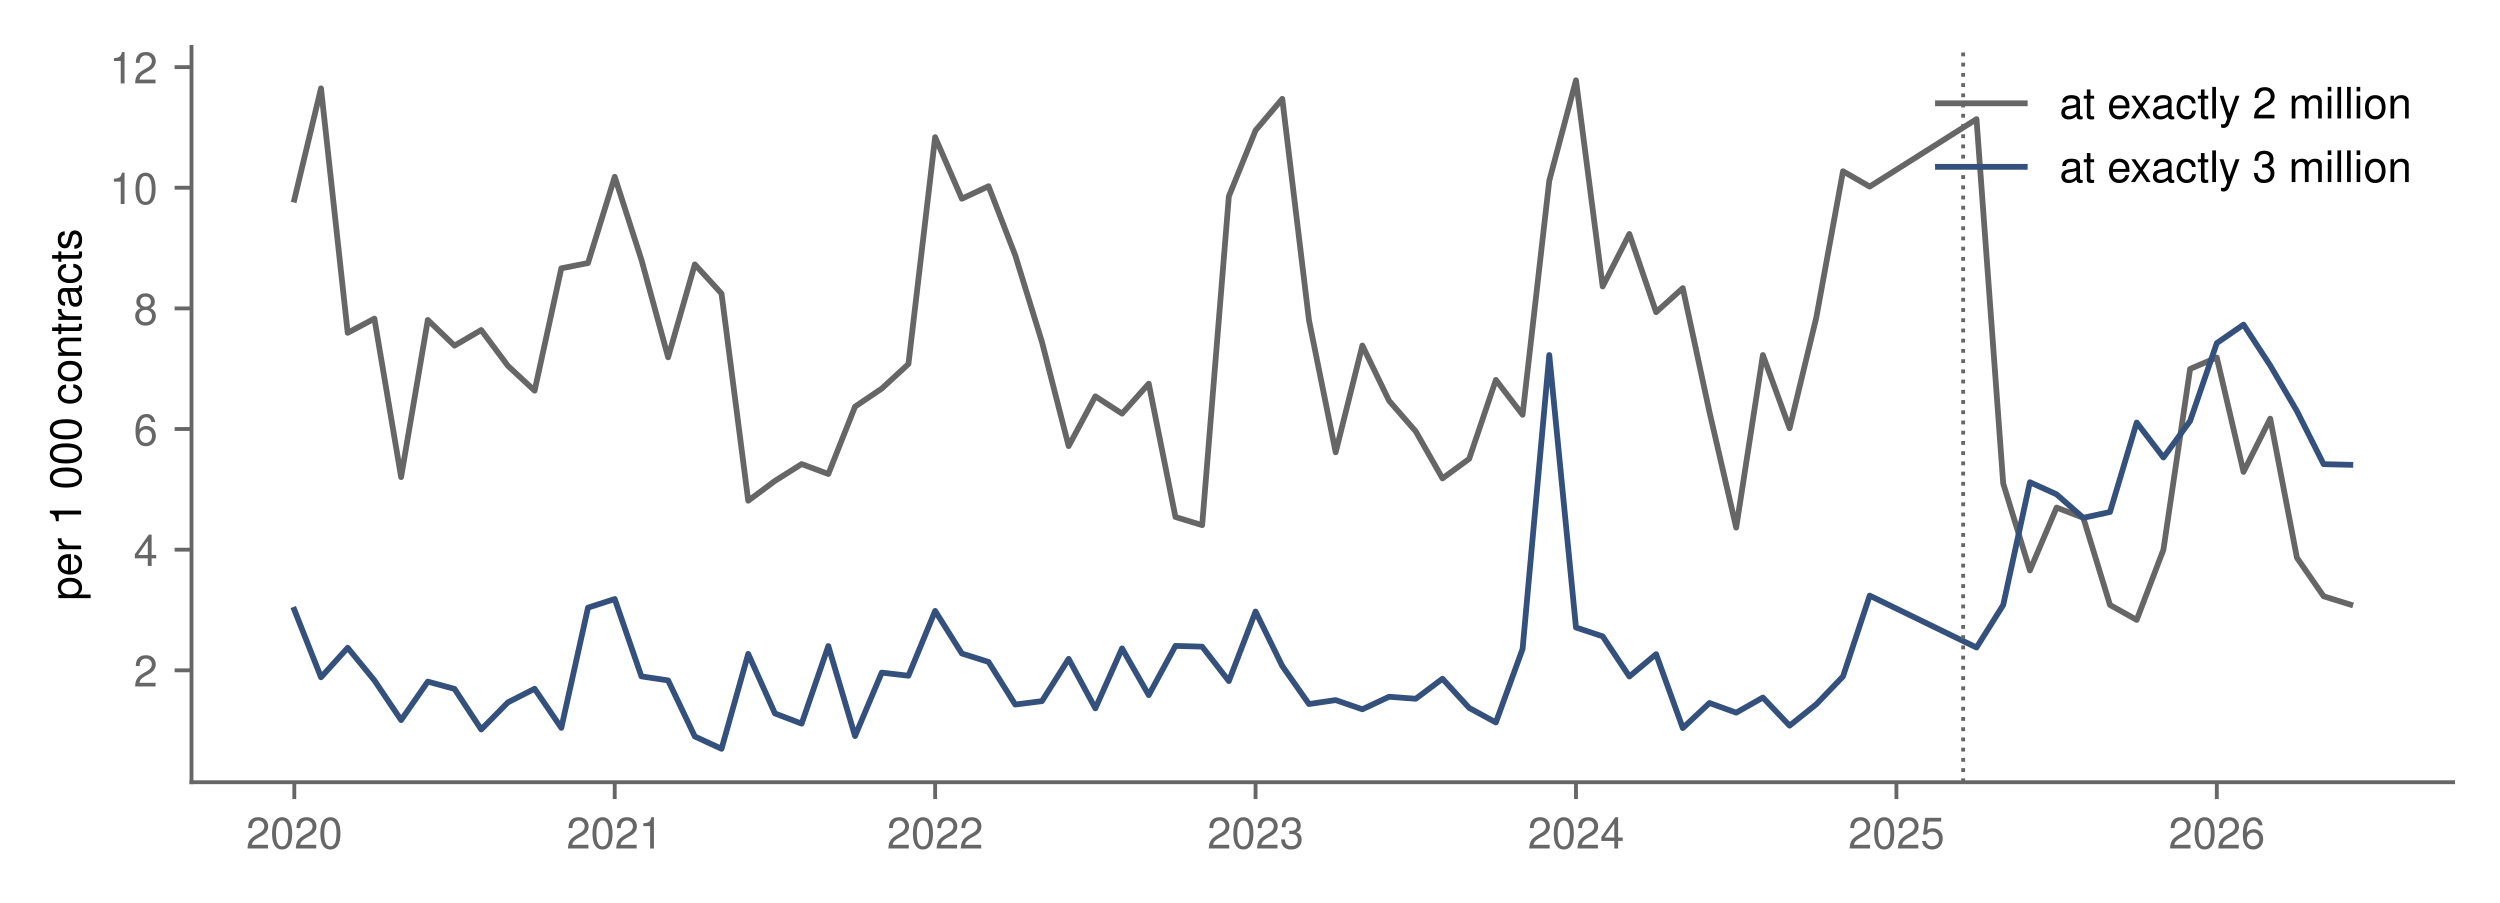
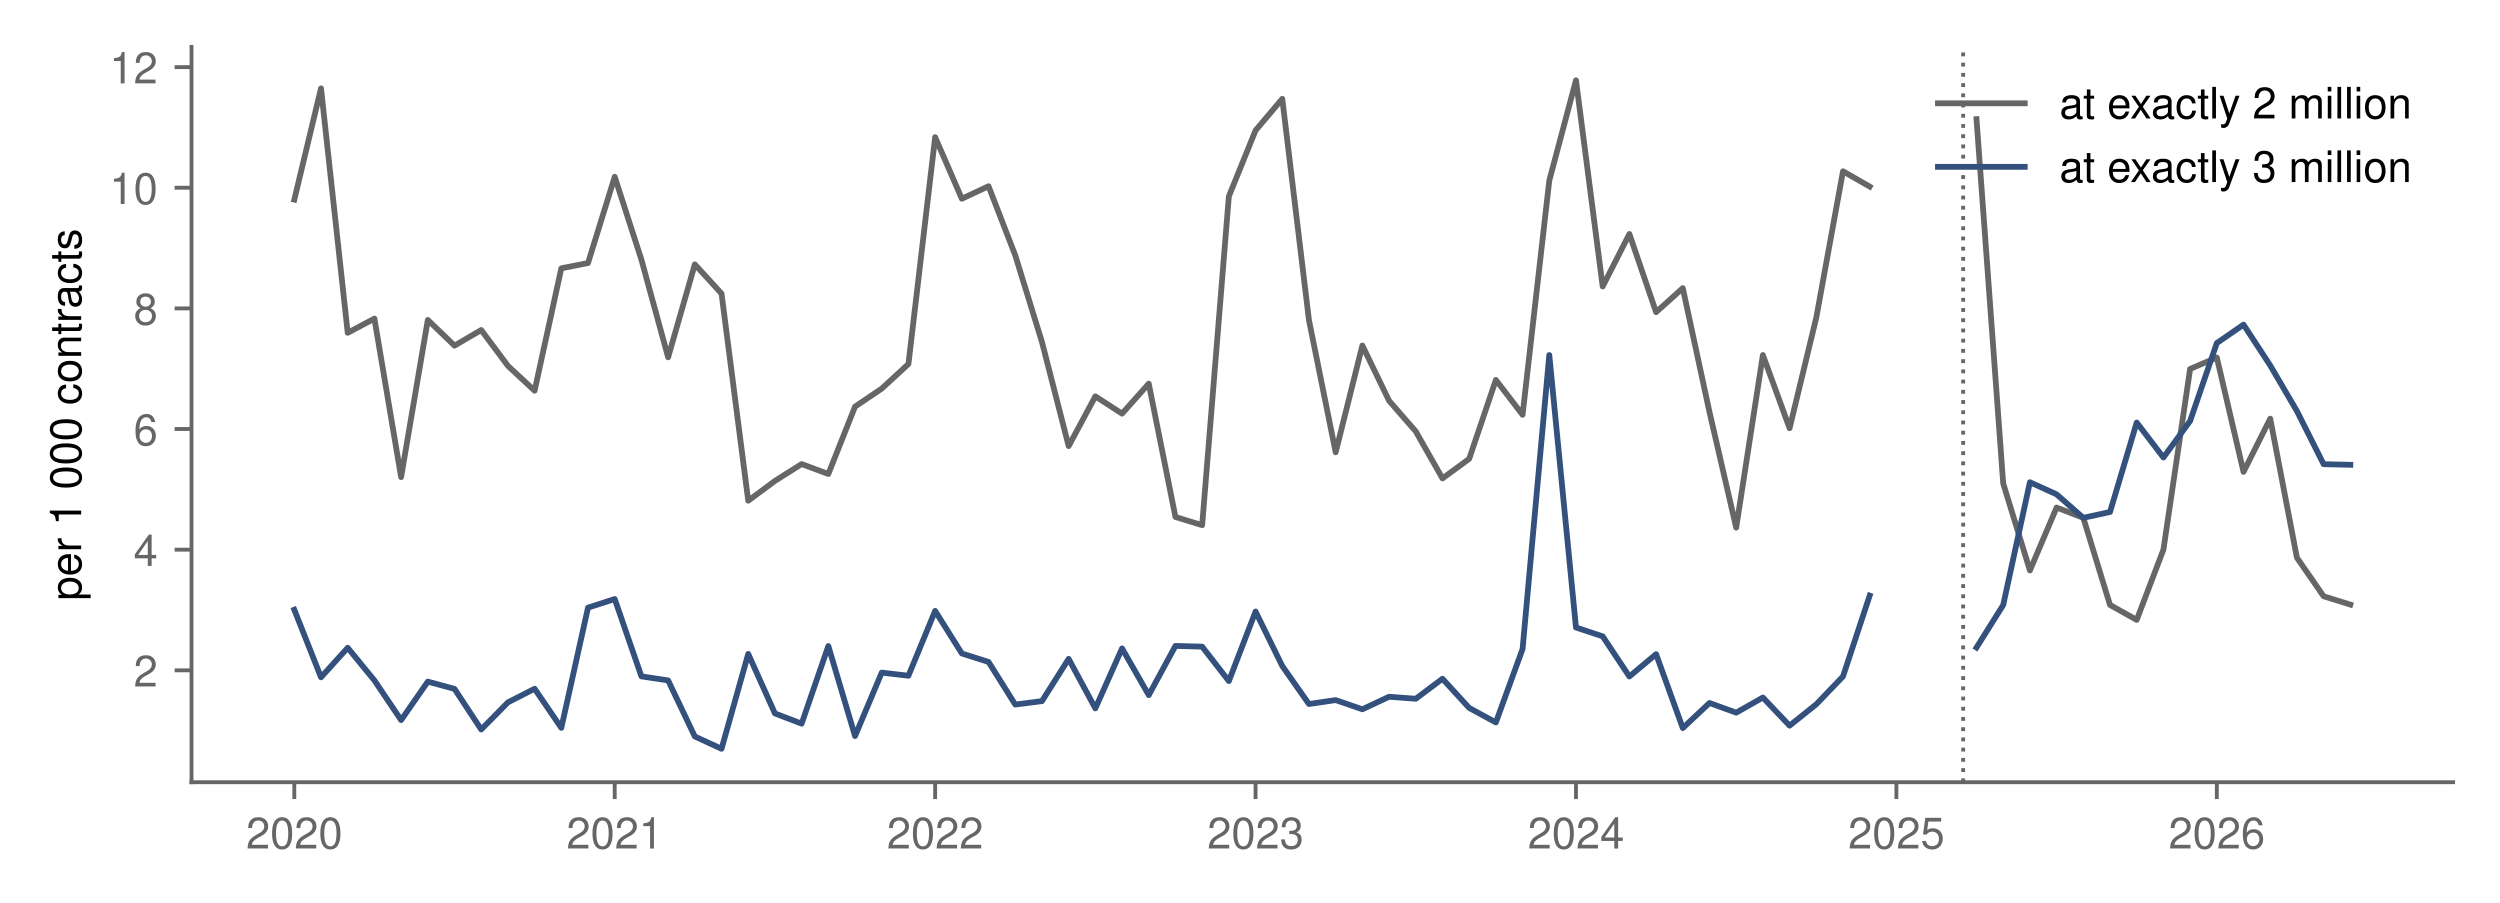
<svg xmlns="http://www.w3.org/2000/svg" xmlns:xlink="http://www.w3.org/1999/xlink" width="518.4pt" height="187.2pt" viewBox="0 0 518.4 187.2" version="1.1">
  <defs>
    <style type="text/css">*{stroke-linejoin: round; stroke-linecap: butt}</style>
  </defs>
  <g id="figure_1">
    <g id="patch_1">
      <path d="M 0 187.2  L 518.4 187.2  L 518.4 0  L 0 0  z " style="fill: #ffffff" />
    </g>
    <g id="axes_1">
      <g id="patch_2">
        <path d="M 39.71 162.201  L 508.68 162.201  L 508.68 9.72  L 39.71 9.72  z " style="fill: #ffffff" />
      </g>
      <g id="matplotlib.axis_1">
        <g id="xtick_1">
          <g id="line2d_1">
            <defs>
-               <path id="m3c8cbec8dd" d="M 0 0  L 0 3.5  " style="stroke: #666666; stroke-width: 0.8" />
+               <path id="mb57c4b93eb" d="M 0 0  L 0 3.5  " style="stroke: #666666; stroke-width: 0.8" />
            </defs>
            <g>
-               <use xlink:href="#m3c8cbec8dd" x="61.027" y="162.201" style="fill: #666666; stroke: #666666; stroke-width: 0.8" />
+               <use xlink:href="#mb57c4b93eb" x="61.027" y="162.201" style="fill: #666666; stroke: #666666; stroke-width: 0.8" />
            </g>
          </g>
          <g id="text_1">
            <text style="font-size: 9px; font-family: 'Helvetica'; text-anchor: middle; fill: #666666" x="61.027" y="175.951" transform="rotate(-0 61.02682 175.9507)">2020</text>
          </g>
        </g>
        <g id="xtick_2">
          <g id="line2d_2">
            <g>
-               <use xlink:href="#m3c8cbec8dd" x="127.469" y="162.201" style="fill: #666666; stroke: #666666; stroke-width: 0.8" />
+               <use xlink:href="#mb57c4b93eb" x="127.469" y="162.201" style="fill: #666666; stroke: #666666; stroke-width: 0.8" />
            </g>
          </g>
          <g id="text_2">
            <text style="font-size: 9px; font-family: 'Helvetica'; text-anchor: middle; fill: #666666" x="127.469" y="175.951" transform="rotate(-0 127.4688 175.9507)">2021</text>
          </g>
        </g>
        <g id="xtick_3">
          <g id="line2d_3">
            <g>
-               <use xlink:href="#m3c8cbec8dd" x="193.911" y="162.201" style="fill: #666666; stroke: #666666; stroke-width: 0.8" />
+               <use xlink:href="#mb57c4b93eb" x="193.911" y="162.201" style="fill: #666666; stroke: #666666; stroke-width: 0.8" />
            </g>
          </g>
          <g id="text_3">
            <text style="font-size: 9px; font-family: 'Helvetica'; text-anchor: middle; fill: #666666" x="193.911" y="175.951" transform="rotate(-0 193.9109 175.9507)">2022</text>
          </g>
        </g>
        <g id="xtick_4">
          <g id="line2d_4">
            <g>
-               <use xlink:href="#m3c8cbec8dd" x="260.353" y="162.201" style="fill: #666666; stroke: #666666; stroke-width: 0.8" />
+               <use xlink:href="#mb57c4b93eb" x="260.353" y="162.201" style="fill: #666666; stroke: #666666; stroke-width: 0.8" />
            </g>
          </g>
          <g id="text_4">
            <text style="font-size: 9px; font-family: 'Helvetica'; text-anchor: middle; fill: #666666" x="260.353" y="175.951" transform="rotate(-0 260.3529 175.9507)">2023</text>
          </g>
        </g>
        <g id="xtick_5">
          <g id="line2d_5">
            <g>
-               <use xlink:href="#m3c8cbec8dd" x="326.795" y="162.201" style="fill: #666666; stroke: #666666; stroke-width: 0.8" />
+               <use xlink:href="#mb57c4b93eb" x="326.795" y="162.201" style="fill: #666666; stroke: #666666; stroke-width: 0.8" />
            </g>
          </g>
          <g id="text_5">
            <text style="font-size: 9px; font-family: 'Helvetica'; text-anchor: middle; fill: #666666" x="326.795" y="175.951" transform="rotate(-0 326.7949 175.9507)">2024</text>
          </g>
        </g>
        <g id="xtick_6">
          <g id="line2d_6">
            <g>
-               <use xlink:href="#m3c8cbec8dd" x="393.237" y="162.201" style="fill: #666666; stroke: #666666; stroke-width: 0.8" />
+               <use xlink:href="#mb57c4b93eb" x="393.237" y="162.201" style="fill: #666666; stroke: #666666; stroke-width: 0.8" />
            </g>
          </g>
          <g id="text_6">
            <text style="font-size: 9px; font-family: 'Helvetica'; text-anchor: middle; fill: #666666" x="393.237" y="175.951" transform="rotate(-0 393.237 175.9507)">2025</text>
          </g>
        </g>
        <g id="xtick_7">
          <g id="line2d_7">
            <g>
-               <use xlink:href="#m3c8cbec8dd" x="459.679" y="162.201" style="fill: #666666; stroke: #666666; stroke-width: 0.8" />
+               <use xlink:href="#mb57c4b93eb" x="459.679" y="162.201" style="fill: #666666; stroke: #666666; stroke-width: 0.8" />
            </g>
          </g>
          <g id="text_7">
            <text style="font-size: 9px; font-family: 'Helvetica'; text-anchor: middle; fill: #666666" x="459.679" y="175.951" transform="rotate(-0 459.679 175.9507)">2026</text>
          </g>
        </g>
      </g>
      <g id="matplotlib.axis_2">
        <g id="ytick_1">
          <g id="line2d_8">
            <defs>
-               <path id="m9964a51990" d="M 0 0  L -3.5 0  " style="stroke: #666666; stroke-width: 0.8" />
+               <path id="m49688ed4c4" d="M 0 0  L -3.5 0  " style="stroke: #666666; stroke-width: 0.8" />
            </defs>
            <g>
-               <use xlink:href="#m9964a51990" x="39.71" y="138.995" style="fill: #666666; stroke: #666666; stroke-width: 0.8" />
+               <use xlink:href="#m49688ed4c4" x="39.71" y="138.995" style="fill: #666666; stroke: #666666; stroke-width: 0.8" />
            </g>
          </g>
          <g id="text_8">
            <text style="font-size: 9px; font-family: 'Helvetica'; text-anchor: end; fill: #666666" x="32.71" y="142.37" transform="rotate(-0 32.71 142.3697)">2</text>
          </g>
        </g>
        <g id="ytick_2">
          <g id="line2d_9">
            <g>
-               <use xlink:href="#m9964a51990" x="39.71" y="113.979" style="fill: #666666; stroke: #666666; stroke-width: 0.8" />
+               <use xlink:href="#m49688ed4c4" x="39.71" y="113.979" style="fill: #666666; stroke: #666666; stroke-width: 0.8" />
            </g>
          </g>
          <g id="text_9">
            <text style="font-size: 9px; font-family: 'Helvetica'; text-anchor: end; fill: #666666" x="32.71" y="117.354" transform="rotate(-0 32.71 117.3539)">4</text>
          </g>
        </g>
        <g id="ytick_3">
          <g id="line2d_10">
            <g>
-               <use xlink:href="#m9964a51990" x="39.71" y="88.963" style="fill: #666666; stroke: #666666; stroke-width: 0.8" />
+               <use xlink:href="#m49688ed4c4" x="39.71" y="88.963" style="fill: #666666; stroke: #666666; stroke-width: 0.8" />
            </g>
          </g>
          <g id="text_10">
            <text style="font-size: 9px; font-family: 'Helvetica'; text-anchor: end; fill: #666666" x="32.71" y="92.338" transform="rotate(-0 32.71 92.33818)">6</text>
          </g>
        </g>
        <g id="ytick_4">
          <g id="line2d_11">
            <g>
-               <use xlink:href="#m9964a51990" x="39.71" y="63.947" style="fill: #666666; stroke: #666666; stroke-width: 0.8" />
+               <use xlink:href="#m49688ed4c4" x="39.71" y="63.947" style="fill: #666666; stroke: #666666; stroke-width: 0.8" />
            </g>
          </g>
          <g id="text_11">
            <text style="font-size: 9px; font-family: 'Helvetica'; text-anchor: end; fill: #666666" x="32.71" y="67.322" transform="rotate(-0 32.71 67.32244)">8</text>
          </g>
        </g>
        <g id="ytick_5">
          <g id="line2d_12">
            <g>
-               <use xlink:href="#m9964a51990" x="39.71" y="38.932" style="fill: #666666; stroke: #666666; stroke-width: 0.8" />
+               <use xlink:href="#m49688ed4c4" x="39.71" y="38.932" style="fill: #666666; stroke: #666666; stroke-width: 0.8" />
            </g>
          </g>
          <g id="text_12">
            <text style="font-size: 9px; font-family: 'Helvetica'; text-anchor: end; fill: #666666" x="32.71" y="42.307" transform="rotate(-0 32.71 42.30669)">10</text>
          </g>
        </g>
        <g id="ytick_6">
          <g id="line2d_13">
            <g>
-               <use xlink:href="#m9964a51990" x="39.71" y="13.916" style="fill: #666666; stroke: #666666; stroke-width: 0.8" />
+               <use xlink:href="#m49688ed4c4" x="39.71" y="13.916" style="fill: #666666; stroke: #666666; stroke-width: 0.8" />
            </g>
          </g>
          <g id="text_13">
            <text style="font-size: 9px; font-family: 'Helvetica'; text-anchor: end; fill: #666666" x="32.71" y="17.291" transform="rotate(-0 32.71 17.29095)">12</text>
          </g>
        </g>
        <g id="text_14">
          <text style="font-size: 9px; font-family: 'Helvetica'; text-anchor: middle" x="16.824" y="85.96" transform="rotate(-90 16.82437 85.96035)">per 1 000 contracts</text>
        </g>
      </g>
      <g id="line2d_14">
-         <path d="M 61.027 41.404  L 66.564 18.321  L 72.1 69.014  L 77.637 66.065  L 83.174 98.931  L 88.711 66.347  L 94.248 71.673  L 99.785 68.433  L 105.322 75.862  L 110.858 81.013  L 116.395 55.636  L 121.932 54.546  L 127.469 36.663  L 133.006 53.856  L 138.543 74.089  L 144.079 54.821  L 149.616 60.871  L 155.153 103.828  L 160.69 99.723  L 166.227 96.228  L 171.764 98.288  L 177.3 84.318  L 182.837 80.581  L 188.374 75.481  L 193.911 28.44  L 199.448 41.212  L 204.985 38.614  L 210.521 52.941  L 216.058 70.9  L 221.595 92.502  L 227.132 82.185  L 232.669 85.771  L 238.206 79.554  L 243.742 107.202  L 249.279 108.896  L 254.816 40.714  L 260.353 27.044  L 265.89 20.494  L 271.427 66.387  L 276.963 93.79  L 282.5 71.645  L 288.037 83.098  L 293.574 89.456  L 299.111 99.203  L 304.648 95.144  L 310.184 78.778  L 315.721 86.011  L 321.258 37.46  L 326.795 16.651  L 332.332 59.399  L 337.869 48.519  L 343.405 64.73  L 348.942 59.742  L 354.479 85.442  L 360.016 109.41  L 365.553 73.619  L 371.09 88.798  L 376.626 65.861  L 382.163 35.51  L 387.7 38.691  L 409.847 24.704  L 415.384 100.248  L 420.921 118.285  L 426.458 105.243  L 431.995 107.377  L 437.532 125.448  L 443.068 128.543  L 448.605 113.991  L 454.142 76.501  L 459.679 74.133  L 465.216 97.849  L 470.753 86.81  L 476.29 115.643  L 481.826 123.644  L 487.363 125.365  " clip-path="url(#p60a47ad101)" style="fill: none; stroke: #666666; stroke-width: 1.2; stroke-linecap: square" />
+         <path d="M 61.027 41.404  L 66.564 18.321  L 72.1 69.014  L 77.637 66.065  L 83.174 98.931  L 88.711 66.347  L 94.248 71.673  L 99.785 68.433  L 105.322 75.862  L 110.858 81.013  L 116.395 55.636  L 121.932 54.546  L 127.469 36.663  L 133.006 53.856  L 138.543 74.089  L 144.079 54.821  L 149.616 60.871  L 155.153 103.828  L 160.69 99.723  L 166.227 96.228  L 171.764 98.288  L 177.3 84.318  L 182.837 80.581  L 188.374 75.481  L 193.911 28.44  L 199.448 41.212  L 204.985 38.614  L 210.521 52.941  L 216.058 70.9  L 221.595 92.502  L 227.132 82.185  L 232.669 85.771  L 238.206 79.554  L 243.742 107.202  L 249.279 108.896  L 254.816 40.714  L 260.353 27.044  L 265.89 20.494  L 271.427 66.387  L 276.963 93.79  L 282.5 71.645  L 288.037 83.098  L 293.574 89.456  L 299.111 99.203  L 304.648 95.144  L 310.184 78.778  L 315.721 86.011  L 321.258 37.46  L 326.795 16.651  L 332.332 59.399  L 337.869 48.519  L 343.405 64.73  L 348.942 59.742  L 354.479 85.442  L 360.016 109.41  L 365.553 73.619  L 371.09 88.798  L 376.626 65.861  L 382.163 35.51  L 387.7 38.691  " clip-path="url(#pfce0db074c)" style="fill: none; stroke: #666666; stroke-width: 1.2; stroke-linecap: square" />
      </g>
      <g id="line2d_15">
-         <path d="M 61.027 126.437  L 66.564 140.443  L 72.1 134.324  L 77.637 141.087  L 83.174 149.315  L 88.711 141.339  L 94.248 142.85  L 99.785 151.267  L 105.322 145.646  L 110.858 142.82  L 116.395 150.931  L 121.932 126.002  L 127.469 124.214  L 133.006 140.252  L 138.543 141.089  L 144.079 152.715  L 149.616 155.27  L 155.153 135.591  L 160.69 147.939  L 166.227 150.055  L 171.764 133.966  L 177.3 152.626  L 182.837 139.472  L 188.374 140.122  L 193.911 126.679  L 199.448 135.504  L 204.985 137.259  L 210.521 146.096  L 216.058 145.388  L 221.595 136.624  L 227.132 146.884  L 232.669 134.453  L 238.206 144.138  L 243.742 133.935  L 249.279 134.091  L 254.816 141.227  L 260.353 126.81  L 265.89 138.098  L 271.427 145.988  L 276.963 145.171  L 282.5 147.077  L 288.037 144.48  L 293.574 144.894  L 299.111 140.746  L 304.648 146.794  L 310.184 149.805  L 315.721 134.577  L 321.258 73.617  L 326.795 130.118  L 332.332 131.952  L 337.869 140.279  L 343.405 135.645  L 348.942 150.977  L 354.479 145.771  L 360.016 147.778  L 365.553 144.641  L 371.09 150.472  L 376.626 146.039  L 382.163 140.266  L 387.7 123.503  L 409.847 134.271  L 415.384 125.456  L 420.921 99.995  L 426.458 102.51  L 431.995 107.377  L 437.532 106.167  L 443.068 87.618  L 448.605 94.866  L 454.142 87.29  L 459.679 71.138  L 465.216 67.313  L 470.753 75.781  L 476.29 85.24  L 481.826 96.252  L 487.363 96.381  " clip-path="url(#p60a47ad101)" style="fill: none; stroke: #34507c; stroke-width: 1.2; stroke-linecap: square" />
+         <path d="M 409.847 24.704  L 415.384 100.248  L 420.921 118.285  L 426.458 105.243  L 431.995 107.377  L 437.532 125.448  L 443.068 128.543  L 448.605 113.991  L 454.142 76.501  L 459.679 74.133  L 465.216 97.849  L 470.753 86.81  L 476.29 115.643  L 481.826 123.644  L 487.363 125.365  " clip-path="url(#pfce0db074c)" style="fill: none; stroke: #666666; stroke-width: 1.2; stroke-linecap: square" />
      </g>
      <g id="line2d_16">
-         <path d="M 407.079 162.201  L 407.079 9.72  " clip-path="url(#p60a47ad101)" style="fill: none; stroke-dasharray: 0.8,1.32; stroke-dashoffset: 0; stroke: #666666; stroke-width: 0.8" />
+         <path d="M 61.027 126.437  L 66.564 140.443  L 72.1 134.324  L 77.637 141.087  L 83.174 149.315  L 88.711 141.339  L 94.248 142.85  L 99.785 151.267  L 105.322 145.646  L 110.858 142.82  L 116.395 150.931  L 121.932 126.002  L 127.469 124.214  L 133.006 140.252  L 138.543 141.089  L 144.079 152.715  L 149.616 155.27  L 155.153 135.591  L 160.69 147.939  L 166.227 150.055  L 171.764 133.966  L 177.3 152.626  L 182.837 139.472  L 188.374 140.122  L 193.911 126.679  L 199.448 135.504  L 204.985 137.259  L 210.521 146.096  L 216.058 145.388  L 221.595 136.624  L 227.132 146.884  L 232.669 134.453  L 238.206 144.138  L 243.742 133.935  L 249.279 134.091  L 254.816 141.227  L 260.353 126.81  L 265.89 138.098  L 271.427 145.988  L 276.963 145.171  L 282.5 147.077  L 288.037 144.48  L 293.574 144.894  L 299.111 140.746  L 304.648 146.794  L 310.184 149.805  L 315.721 134.577  L 321.258 73.617  L 326.795 130.118  L 332.332 131.952  L 337.869 140.279  L 343.405 135.645  L 348.942 150.977  L 354.479 145.771  L 360.016 147.778  L 365.553 144.641  L 371.09 150.472  L 376.626 146.039  L 382.163 140.266  L 387.7 123.503  " clip-path="url(#pfce0db074c)" style="fill: none; stroke: #34507c; stroke-width: 1.2; stroke-linecap: square" />
+       </g>
+       <g id="line2d_17">
+         <path d="M 409.847 134.271  L 415.384 125.456  L 420.921 99.995  L 426.458 102.51  L 431.995 107.377  L 437.532 106.167  L 443.068 87.618  L 448.605 94.866  L 454.142 87.29  L 459.679 71.138  L 465.216 67.313  L 470.753 75.781  L 476.29 85.24  L 481.826 96.252  L 487.363 96.381  " clip-path="url(#pfce0db074c)" style="fill: none; stroke: #34507c; stroke-width: 1.2; stroke-linecap: square" />
+       </g>
+       <g id="line2d_18">
+         <path d="M 407.079 162.201  L 407.079 9.72  " clip-path="url(#pfce0db074c)" style="fill: none; stroke-dasharray: 0.8,1.32; stroke-dashoffset: 0; stroke: #666666; stroke-width: 0.8" />
      </g>
      <g id="patch_3">
        <path d="M 39.71 162.201  L 39.71 9.72  " style="fill: none; stroke: #666666; stroke-width: 0.8; stroke-linejoin: miter; stroke-linecap: square" />
      </g>
      <g id="patch_4">
        <path d="M 39.71 162.201  L 508.68 162.201  " style="fill: none; stroke: #666666; stroke-width: 0.8; stroke-linejoin: miter; stroke-linecap: square" />
      </g>
      <g id="legend_1">
-         <g id="line2d_17">
+         <g id="line2d_19">
          <path d="M 401.854 21.42  L 410.854 21.42  L 419.854 21.42  " style="fill: none; stroke: #666666; stroke-width: 1.2; stroke-linecap: square" />
        </g>
        <g id="text_15">
          <text style="font-size: 9px; font-family: 'Helvetica'; text-anchor: start" x="427.054" y="24.57" transform="rotate(-0 427.0542 24.57)">at exactly 2 million</text>
        </g>
-         <g id="line2d_18">
+         <g id="line2d_20">
          <path d="M 401.854 34.599  L 410.854 34.599  L 419.854 34.599  " style="fill: none; stroke: #34507c; stroke-width: 1.2; stroke-linecap: square" />
        </g>
        <g id="text_16">
          <text style="font-size: 9px; font-family: 'Helvetica'; text-anchor: start" x="427.054" y="37.749" transform="rotate(-0 427.0542 37.74938)">at exactly 3 million</text>
        </g>
      </g>
    </g>
  </g>
  <defs>
-     <clipPath id="p60a47ad101">
+     <clipPath id="pfce0db074c">
      <rect x="39.71" y="9.72" width="468.97" height="152.481" />
    </clipPath>
  </defs>
</svg>
